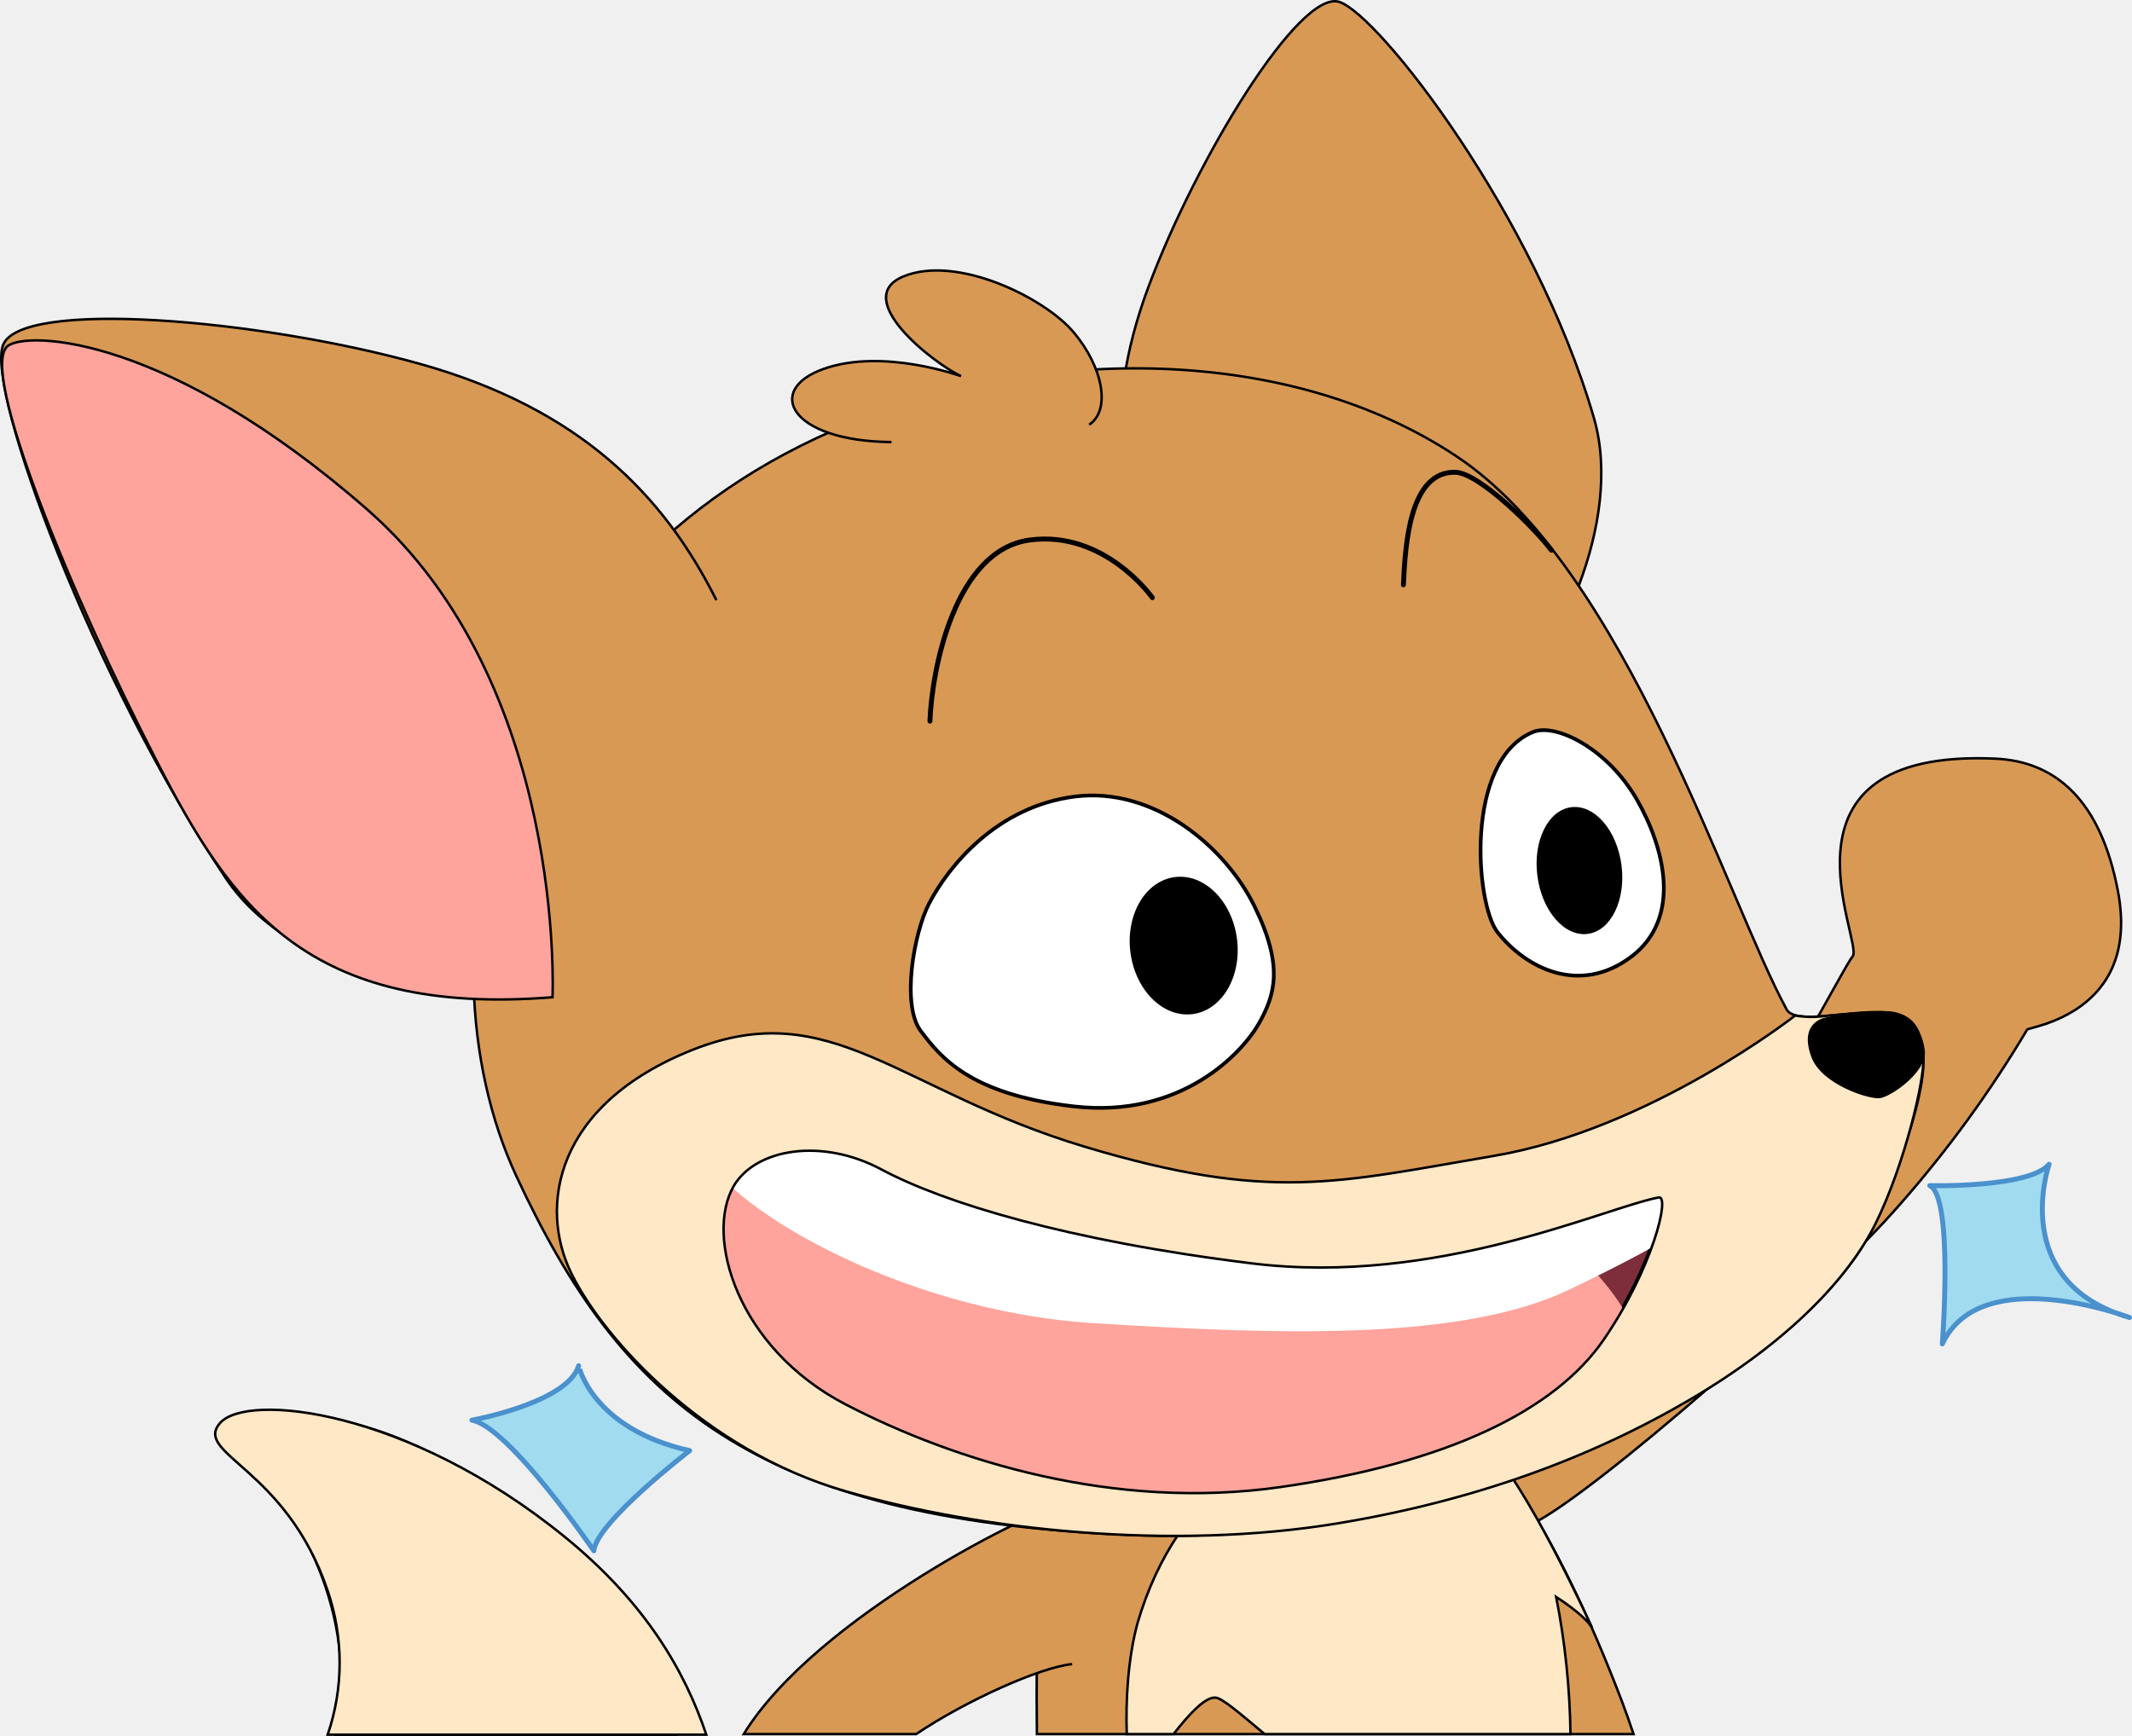
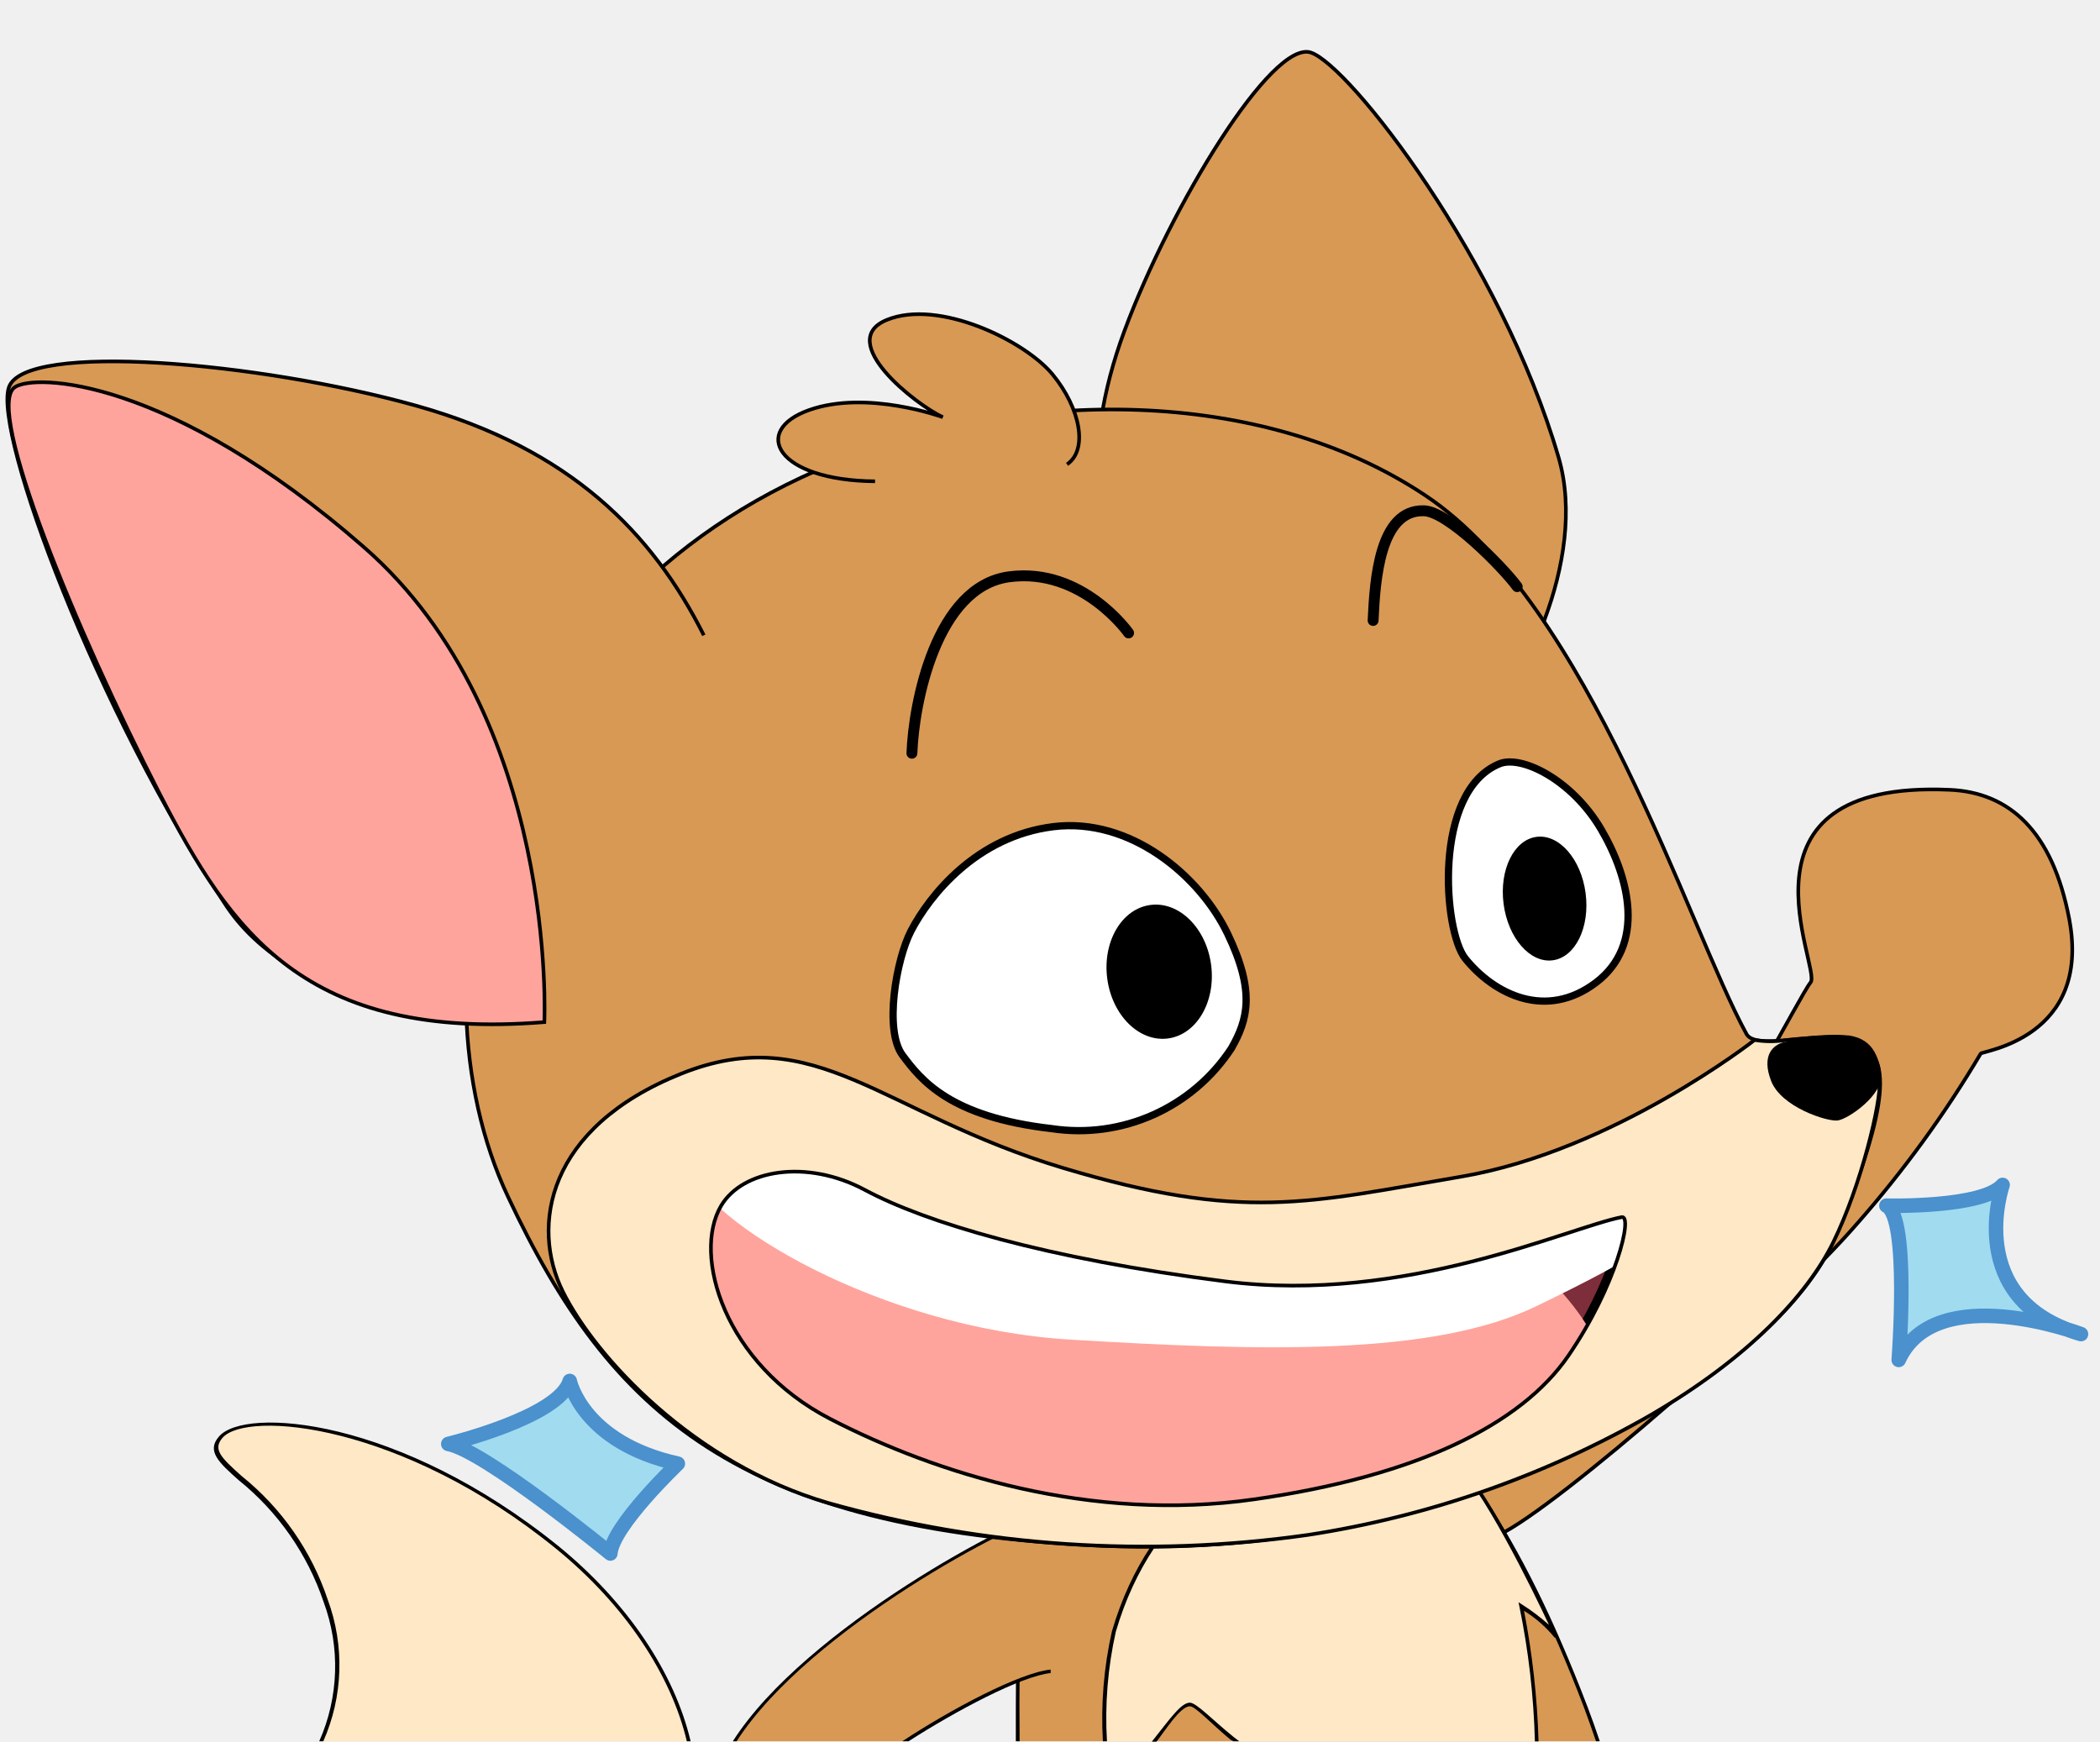
- <svg xmlns="http://www.w3.org/2000/svg" viewBox="0 0 433.49 353.01">
+ <svg xmlns="http://www.w3.org/2000/svg" viewBox="0 0 144.71 120.03">
  <defs>
-     <style>.cls-1,.cls-6{fill:none;}.cls-1,.cls-10,.cls-3,.cls-4,.cls-5,.cls-6,.cls-7,.cls-8{stroke:#000;stroke-miterlimit:10;}.cls-1,.cls-3,.cls-4,.cls-5,.cls-8{stroke-width:0.5px;}.cls-2,.cls-5{fill:#d89955;}.cls-3{fill:#cf9c5d;}.cls-4{fill:#ffe8c6;}.cls-13,.cls-6{stroke-linecap:round;}.cls-12,.cls-7{fill:#fff;}.cls-7{stroke-width:0.75px;}.cls-11,.cls-8{fill:#fea49c;}.cls-9{clip-path:url(#clip-path);}.cls-10{fill:#7e2d3a;}.cls-13{fill:#a0dbf0;stroke:#4a91cd;stroke-linejoin:round;}</style>
+     <style>.cls-1,.cls-2,.cls-6{fill:none;}.cls-1,.cls-11,.cls-5,.cls-6,.cls-7,.cls-8,.cls-9{stroke:#000;stroke-miterlimit:10;}.cls-1,.cls-5,.cls-8,.cls-9{stroke-width:0.25px;}.cls-3,.cls-5{fill:#d89955;}.cls-4,.cls-9{fill:#ffe8c6;}.cls-14,.cls-6{stroke-linecap:round;}.cls-6{stroke-width:0.75px;}.cls-13,.cls-7{fill:#fff;}.cls-7{stroke-width:0.5px;}.cls-12,.cls-8{fill:#fea49c;}.cls-10{clip-path:url(#clip-path);}.cls-11{fill:#7e2d3a;}.cls-14{fill:#a0dbf0;stroke:#4a91cd;stroke-linejoin:round;}</style>
    <clipPath id="clip-path">
-       <path class="cls-1" d="M337.24,243.51c-11.29,2.2-45.11,18.05-82.72,13.41s-62.65-12.33-75.3-19.1c-12.1-6.48-25.5-4.25-30,3.31-6,10.23.62,33,22.73,44.48s54.62,21.65,88.48,16.79,55.77-15.55,65.67-30S339.66,243.05,337.24,243.51Z" />
+       <path class="cls-1" d="M111.75,83.88c-3.72.73-14.89,6-27.3,4.43S63.76,84.24,59.59,82c-4-2.14-8.42-1.4-9.9,1.1-2,3.38.21,10.9,7.51,14.68s18,7.15,29.21,5.55,18.41-5.14,21.68-9.92S112.55,83.73,111.75,83.88Z" />
    </clipPath>
  </defs>
  <g id="Layer_2" data-name="Layer 2">
    <g id="Layer_1-2" data-name="Layer 1">
-       <path class="cls-2" d="M311.61,309.85c12-5.75,58.48-46.2,74.76-65a237,237,0,0,0,25.8-35.47c.35-.58,23.16-3.21,18.47-28.1-3.47-18.34-12.47-26.43-24.94-27-47.51-2.12-26.71,37.33-29,40.2s-16.54,31.56-26.51,41.44-44.86,45.88-53.5,49.7-9.3,16.25-5,22S306.3,312.4,311.61,309.85Z" />
-       <path class="cls-1" d="M311.61,309.85c12-5.75,58.48-46.2,74.76-65a237,237,0,0,0,25.8-35.47c.35-.58,23.16-3.21,18.47-28.1-3.47-18.34-12.47-26.43-24.94-27-47.51-2.12-26.71,37.33-29,40.2s-16.54,31.56-26.51,41.44-44.86,45.88-53.5,49.7-9.3,16.25-5,22S306.3,312.4,311.61,309.85Z" />
-       <path class="cls-3" d="M68.3,352.76h69.15c-17.21-35.27-45.76-66.73-83.87-65-14.83.35-6.12,8,0,13.28C58.83,305.52,73.53,327.46,68.3,352.76Z" />
-       <path class="cls-4" d="M143.61,352.76c-4.31-12.73-12.15-26.67-28.76-40.2-31.94-26-64.64-29.45-70.12-23.16s13.46,9.06,21.9,34.12a45.28,45.28,0,0,1,0,29.24Z" />
-       <path class="cls-5" d="M332.14,352.65c-.74-2.22-1.52-4.44-2.37-6.68-27.15-71.15-54-76.08-80.57-71.77-37.25,6-38.78,38.91-38.37,78.45Z" />
-       <path class="cls-5" d="M217.74,305.41c-6.53.87-51.81,23.31-66.52,47.24h35.05c10.15-6.83,25.25-13.6,31.72-14.24" />
-       <path class="cls-4" d="M238.61,352.65c3.11-4,6.4-7.58,8.53-7.42,1.42.11,4.91,3.19,10,7.42h62.18a154.77,154.77,0,0,0-2.91-27.89s5.82,3.68,7.3,6.28c0,0-13.53-30.05-22.09-37.87s-25.41-2.28-25.41-2.28c-16,0-36.72,11.23-44.91,39.14-2,7.31-2.43,16-2.2,22.62Z" />
-       <path class="cls-5" d="M236.77,122.52c-9.34-17.8-13-38-3.3-64.07S264.24-2.31,272.35.4s39.7,43.35,51.71,84.51c6.34,21.71-8.64,49.8-16.3,55.61" />
-       <path class="cls-5" d="M172.7,86.18C211.78,70.33,262,70,296.27,92.88s54.79,90,67,112.4c2.23,4.1,19.23-1.95,24.19,1.86s6.33,11.13-5.58,40.2S305,315.45,229,312.11,126.3,285,105,239.2,99.5,115.88,172.7,86.18Z" />
-       <path class="cls-6" d="M189.08,146.66c.37-10.37,5-34.8,20.28-36.84s24.94,11.72,24.94,11.72" />
-       <path class="cls-6" d="M285.35,118.93c.38-8.56,1.35-23.09,10.55-22.89,4.91.11,16.45,11.69,19.53,15.86" />
-       <path class="cls-5" d="M145.66,122.05C135,100.71,117.92,83.11,85.38,74S3.77,60.71.57,70.31s18.14,67.48,45.34,108.28c14.93,22.4,54.94,26.67,66.14,23.47" />
-       <path class="cls-7" d="M188.91,183.73c3.86-7.43,13.7-19.76,29.7-21.75s30.52,10.18,36.47,22.34,4.2,18,.83,23.91S240.16,227.49,218.36,225c-21.28-2.42-27.17-10.12-31.14-15.33S185.77,189.76,188.91,183.73Z" />
-       <ellipse cx="240.68" cy="192.29" rx="10.92" ry="14.05" transform="translate(-22.96 32.93) rotate(-7.47)" />
-       <path class="cls-7" d="M311.68,148.87c4.63-1.91,15.12,3.35,21.07,13.61,5.72,9.88,9.32,24.23-1.06,32.07s-21.34,2.5-27.23-5C300,183.82,297.73,154.64,311.68,148.87Z" />
-       <ellipse cx="321.14" cy="177.03" rx="8.62" ry="12.99" transform="translate(-20.29 43.26) rotate(-7.47)" />
-       <path class="cls-5" d="M221.46,86.37c4.47-3,2.79-11.73-3.16-18.8s-23.82-15.82-34.62-11.35,6.14,17.68,11.73,20.28c0,0-15.82-5.77-27.92-1.49s-6.88,14.71,13.77,14.89" />
-       <path class="cls-8" d="M112.34,202.8s2.91-63.68-37.63-99.15S5.8,67.32,1.64,70.31c-6.23,4.46,12.81,50.77,30.4,84.81C46.9,183.88,62.2,206.8,112.34,202.8Z" />
-       <path class="cls-4" d="M365,206.52s-29.43,23.14-61.25,28.54-45.41,9.49-83.19-1.86S169,202.31,140.88,213.47,109.49,245.42,116.19,259s27.34,36,55.44,44.17,66.87,12.11,100.12,6.66c28.05-4.61,51.67-13.37,71.77-25.15s32.35-24.76,37.87-35.94c5.86-11.88,10-29.37,9.67-33.72s-1.25-8.33-6.55-9.08c-1.55-.23-7.4.07-13.74.71A19.59,19.59,0,0,1,365,206.52Z" />
-       <g class="cls-9">
-         <path class="cls-10" d="M337.24,243.51c-11.29,2.2-45.11,18.05-82.72,13.41S191,246,179.22,237.82s-24.73-7.37-30,3.31.62,33,22.73,44.48,54.62,21.65,88.48,16.79,55.77-15.55,65.67-30S339.66,243.05,337.24,243.51Z" />
-         <path class="cls-11" d="M306,244.54c11.25,5.37,28.24,21.21,27.62,32.91s-77.7,60.49-129.69,36.79-85.4-42.64-76.18-68.59,13.56-37.79,49.44-27.16S299.85,241.63,306,244.54Z" />
-         <path class="cls-12" d="M142.76,233.32c3.07,11,39.39,33.2,79.36,35.74s75.74,3.47,97.27-6.95,30.34-15.79,33.53-24.21S336,211.66,336,211.66s-74.86,26.76-99.1,20.82-78.11-25.89-88-32S139.45,221.52,142.76,233.32Z" />
+       <rect class="cls-2" width="144.71" height="120.03" />
+       <path class="cls-3" d="M103.29,105.78c4-1.89,19.31-15.25,24.68-21.45a77.58,77.58,0,0,0,8.52-11.72c.11-.19,7.65-1.06,6.1-9.27-1.15-6.06-4.12-8.73-8.24-8.91-15.68-.7-8.81,12.32-9.58,13.27S119.31,78.12,116,81.38,101.21,96.53,98.36,97.79s-3.07,5.36-1.65,7.26S101.54,106.62,103.29,105.78Z" />
+       <path class="cls-1" d="M103.29,105.78c4-1.89,19.31-15.25,24.68-21.45a77.58,77.58,0,0,0,8.52-11.72c.11-.19,7.65-1.06,6.1-9.27-1.15-6.06-4.12-8.73-8.24-8.91-15.68-.7-8.81,12.32-9.58,13.27S119.31,78.12,116,81.38,101.21,96.53,98.36,97.79s-3.07,5.36-1.65,7.26S101.54,106.62,103.29,105.78Z" />
+       <path class="cls-4" d="M22.09,120h25.3c-1-4-3.68-9-9-13.35C27.79,98.08,17,97,15.18,99s4.45,3,7.23,11.27A12.86,12.86,0,0,1,22.09,120Z" />
+       <path d="M22,120h.28a13,13,0,0,0,.3-9.77,18.38,18.38,0,0,0-5.92-8.5c-1.46-1.3-2-1.85-1.33-2.64,1.68-1.92,12.37-1,23,7.65,4.73,3.86,7.91,8.67,9,13.26h.26c-1.1-4.67-4.31-9.54-9.11-13.45C27.51,97.69,16.86,96.92,15.09,99c-.88,1,0,1.8,1.35,3a18.3,18.3,0,0,1,5.86,8.4A12.74,12.74,0,0,1,22,120Z" />
+       <path class="cls-3" d="M110.11,120c-.22-.66-.57-1.66-.82-2.32-9-23.49-17.84-25.12-26.6-23.7C70.46,96,70,107.08,70.14,120Z" />
+       <path d="M70.26,120c-.13-13.76.63-24,12.45-25.89,7.94-1.29,17.21-.64,26.46,23.61.23.61.57,1.59.81,2.28h.26c-.24-.72-.6-1.74-.84-2.36-9.32-24.43-18.68-25.09-26.73-23.78-5.73.93-9.26,3.75-11.1,8.88C69.93,107.36,70,113.73,70,120Z" />
+       <path class="cls-3" d="M62.38,120c3.34-2.18,7.94-4.61,10-4.82l-.08-10.89c-2.13.28-16.69,7.9-21.69,15.71Z" />
+       <path d="M62.61,120c3.3-2.12,7.77-4.49,9.79-4.7l0-.24c-2.12.21-6.87,2.73-10.22,4.94Z" />
+       <path d="M50.76,120c5-7.77,19.43-15.31,21.56-15.59l0-.25c-2.15.29-16.83,8-21.82,15.84Z" />
+       <path class="cls-4" d="M79.49,120c1-1.22,1.86-2.62,2.52-2.57.44,0,1.62,1.3,3.13,2.57h20.8a54.13,54.13,0,0,0-1.08-9.32,9.68,9.68,0,0,1,2.41,2.07s-4.47-9.92-7.29-12.5-8.39-.76-8.39-.76c-5.28,0-12.12,3.71-14.82,12.93a27.94,27.94,0,0,0-.62,7.58Z" />
+       <path d="M82,117.34H82c-.61,0-1.35,1.08-2.63,2.69h.32c.6-.75,1.63-2.44,2.31-2.44h0c.37,0,1.5,1.23,2.79,2.3L85,120h.39L85,119.7C83.53,118.51,82.47,117.37,82,117.34Z" />
+       <path d="M76.28,120a27.17,27.17,0,0,1,.61-7.55c2.6-8.86,9.26-12.83,14.7-12.83h0c.06,0,5.52-1.77,8.27.73,2.29,2.1,5.74,9.2,6.88,11.63a14.07,14.07,0,0,0-1.85-1.4l-.25-.16.06.29a53,53,0,0,1,1.07,9.3h.25a55.85,55.85,0,0,0-1-9,8.45,8.45,0,0,1,2.12,1.86l.22-.11c-.18-.41-4.51-10-7.33-12.55s-8.07-.92-8.49-.78c-5.53,0-12.29,4-14.92,13A27.34,27.34,0,0,0,76,120Z" />
+       <path class="cls-5" d="M78.58,43.94c-3.08-5.88-4.29-12.53-1.09-21.15S87.65,2.73,90.33,3.62s13.11,14.32,17.07,27.9c2.1,7.17-2.85,16.44-5.38,18.36" />
+       <path class="cls-5" d="M57.43,31.94c12.9-5.23,29.49-5.34,40.8,2.21s18.09,29.73,22.12,37.11c.73,1.35,6.34-.64,8,.62s2.09,3.67-1.84,13.27S101.09,107.63,76,106.53s-33.92-9-41-24.07S33.27,41.75,57.43,31.94Z" />
+       <path class="cls-6" d="M62.84,51.91c.12-3.43,1.66-11.49,6.7-12.16s8.23,3.87,8.23,3.87" />
+       <path class="cls-6" d="M94.62,42.76c.13-2.83.45-7.63,3.48-7.56,1.63,0,5.44,3.86,6.45,5.23" />
+       <path class="cls-5" d="M48.5,43.78c-3.52-7-9.15-12.85-19.89-15.84S1.66,23.53.61,26.7s6,22.28,15,35.75c4.93,7.4,18.14,8.8,21.84,7.75" />
+       <path class="cls-7" d="M62.78,64.15c1.28-2.45,4.53-6.53,9.81-7.18s10.07,3.36,12,7.37,1.39,5.93.27,7.9a12.57,12.57,0,0,1-12.39,5.54c-7-.8-9-3.34-10.28-5.06S61.75,66.14,62.78,64.15Z" />
+       <ellipse cx="79.88" cy="66.97" rx="3.61" ry="4.64" transform="translate(-8.03 10.95) rotate(-7.47)" />
+       <path class="cls-7" d="M103.32,52.64c1.52-.63,5,1.1,7,4.49s3.08,8-.35,10.59-7,.82-9-1.66C99.46,64.18,98.71,54.54,103.32,52.64Z" />
+       <ellipse cx="106.44" cy="61.93" rx="2.85" ry="4.29" transform="translate(-7.15 14.36) rotate(-7.47)" />
+       <path class="cls-5" d="M73.53,32c1.47-1,.92-3.87-1-6.2s-7.87-5.22-11.43-3.75,2,5.84,3.87,6.7c0,0-5.22-1.91-9.22-.49s-2.27,4.85,4.55,4.91" />
+       <path class="cls-8" d="M37.51,70.44s1-21-12.43-32.73S2.33,25.72,1,26.7c-2.06,1.47,4.23,16.76,10,28C15.9,64.2,21,71.76,37.51,70.44Z" />
+       <path class="cls-9" d="M120.91,71.67s-9.72,7.64-20.22,9.42-15,3.14-27.47-.61S56.2,70.28,46.93,74,36.56,84.51,38.78,89s9,11.88,18.3,14.58a80.25,80.25,0,0,0,33.05,2.2,68.16,68.16,0,0,0,23.7-8.31c6.63-3.89,10.68-8.17,12.5-11.86,1.93-3.92,3.31-9.7,3.19-11.13s-.41-2.75-2.16-3a32.16,32.16,0,0,0-4.54.23A6.61,6.61,0,0,1,120.91,71.67Z" />
+       <g class="cls-10">
+         <path class="cls-11" d="M111.75,83.88c-3.72.73-14.89,6-27.3,4.43s-21-3.6-24.86-6.31-8.17-2.43-9.9,1.1S49.9,94,57.2,97.78s18,7.15,29.21,5.55,18.41-5.14,21.68-9.92S112.55,83.73,111.75,83.88Z" />
+         <path class="cls-12" d="M101.42,84.22c3.72,1.77,9.33,7,9.12,10.87s-25.65,20-42.81,12.14S39.53,93.15,42.58,84.59s4.47-12.48,16.32-9S99.41,83.26,101.42,84.22Z" />
+         <path class="cls-13" d="M47.55,80.52c1,3.62,13,11,26.2,11.8s25,1.14,32.11-2.3,10-5.21,11.07-8-5.59-8.66-5.59-8.66S86.63,82.2,78.63,80.24s-25.79-8.55-29-10.57S46.46,76.62,47.55,80.52Z" />
      </g>
-       <path class="cls-1" d="M337.24,243.51c-11.29,2.2-45.11,18.05-82.72,13.41s-62.65-12.33-75.3-19.1c-12.1-6.48-25.5-4.25-30,3.31-6,10.23.62,33,22.73,44.48s54.62,21.65,88.48,16.79,55.77-15.55,65.67-30S339.66,243.05,337.24,243.51Z" />
-       <path d="M379.52,205.9c1.81,0,5.83-.12,7.51.81s3.84,2.79,4.34,7-6.89,9.37-9.18,9.62-11.73-2.8-13.84-8.25.5-7.51,2.49-8.07A41.28,41.28,0,0,1,379.52,205.9Z" />
-       <path class="cls-13" d="M416.64,236.76s-8.43,24,16.35,31.17c0,0-30.15-11.49-38.07,5.37,0,0,2.3-29.89-2.55-32.19C392.37,241.11,412.55,241.62,416.64,236.76Z" />
-       <path class="cls-13" d="M140.23,295s-19,14.61-19.48,20.37c0,0-17.27-25.24-24.8-26.56,0,0,19.48-3.55,21.7-11.07C117.65,277.71,120.3,290.55,140.23,295Z" />
+       <path class="cls-1" d="M111.75,83.88c-3.72.73-14.89,6-27.3,4.43S63.76,84.24,59.59,82c-4-2.14-8.42-1.4-9.9,1.1-2,3.38.21,10.9,7.51,14.68s18,7.15,29.21,5.55,18.41-5.14,21.68-9.92S112.55,83.73,111.75,83.88Z" />
+       <path d="M125.71,71.47a6.88,6.88,0,0,1,2.48.26,2.83,2.83,0,0,1,1.43,2.32c.17,1.39-2.27,3.09-3,3.17s-3.87-.92-4.57-2.72.17-2.48.82-2.66A13.38,13.38,0,0,1,125.71,71.47Z" />
+       <path class="cls-14" d="M138,81.66s-2.78,7.92,5.4,10.28c0,0-10-3.79-12.56,1.78,0,0,.76-9.87-.85-10.63C130,83.09,136.62,83.26,138,81.66Z" />
+       <path class="cls-14" d="M46.71,100.87s-4.51,4.29-4.65,6.19c0,0-8.69-7.11-11.17-7.55,0,0,7.64-1.85,8.37-4.34C39.26,95.17,40.13,99.41,46.71,100.87Z" />
    </g>
  </g>
</svg>
